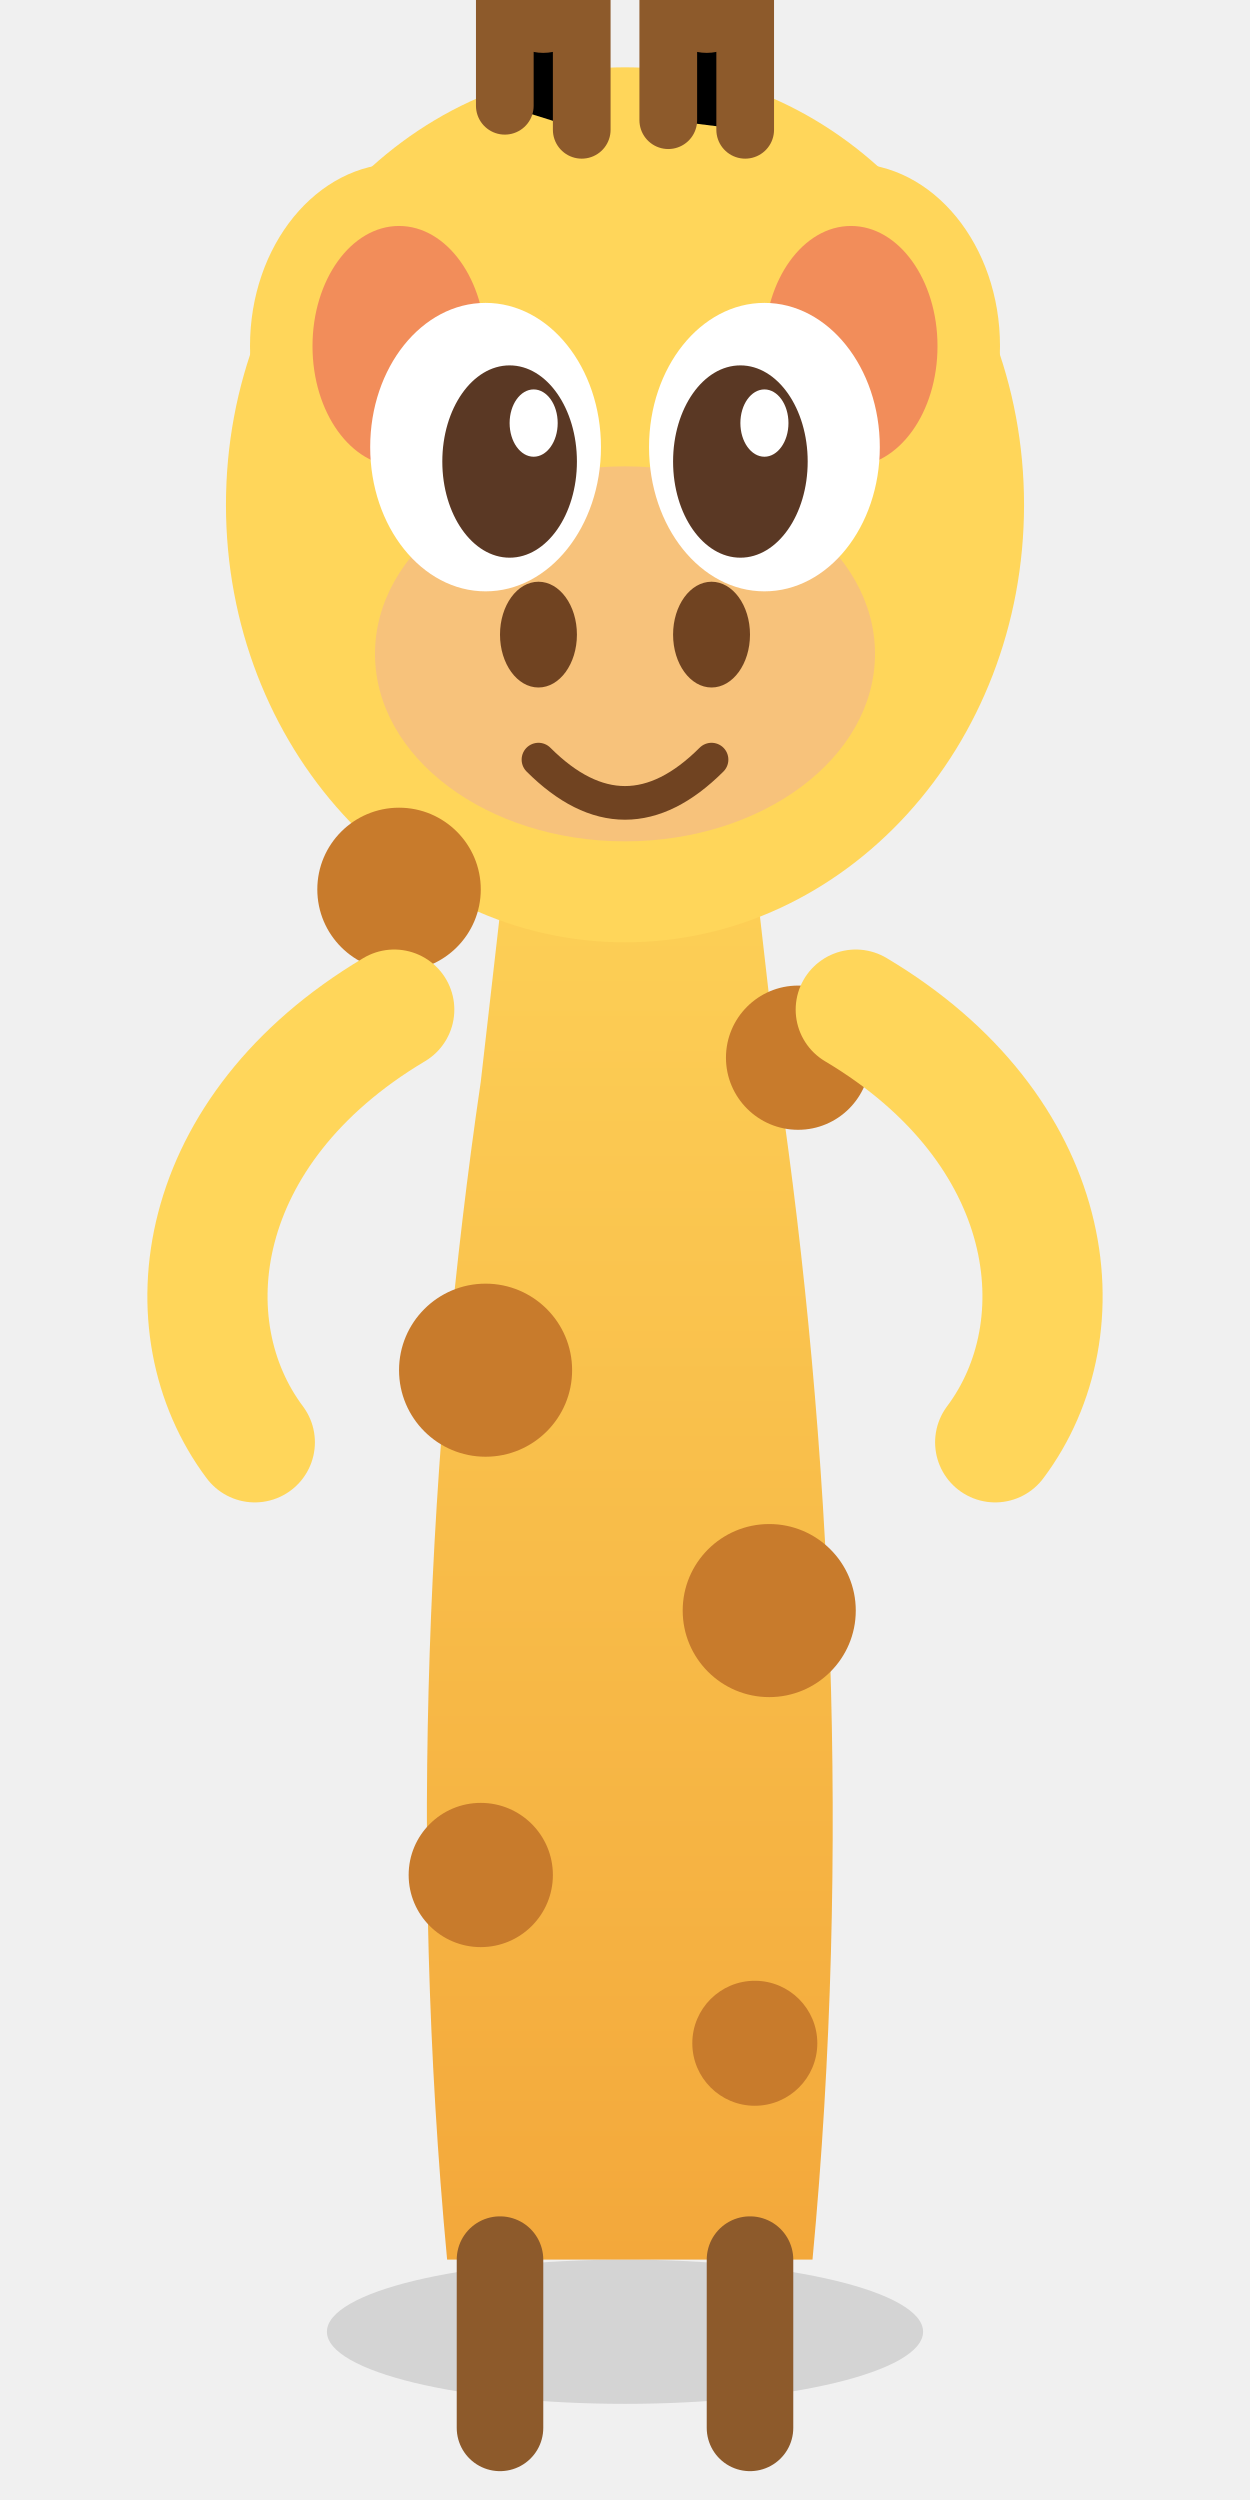
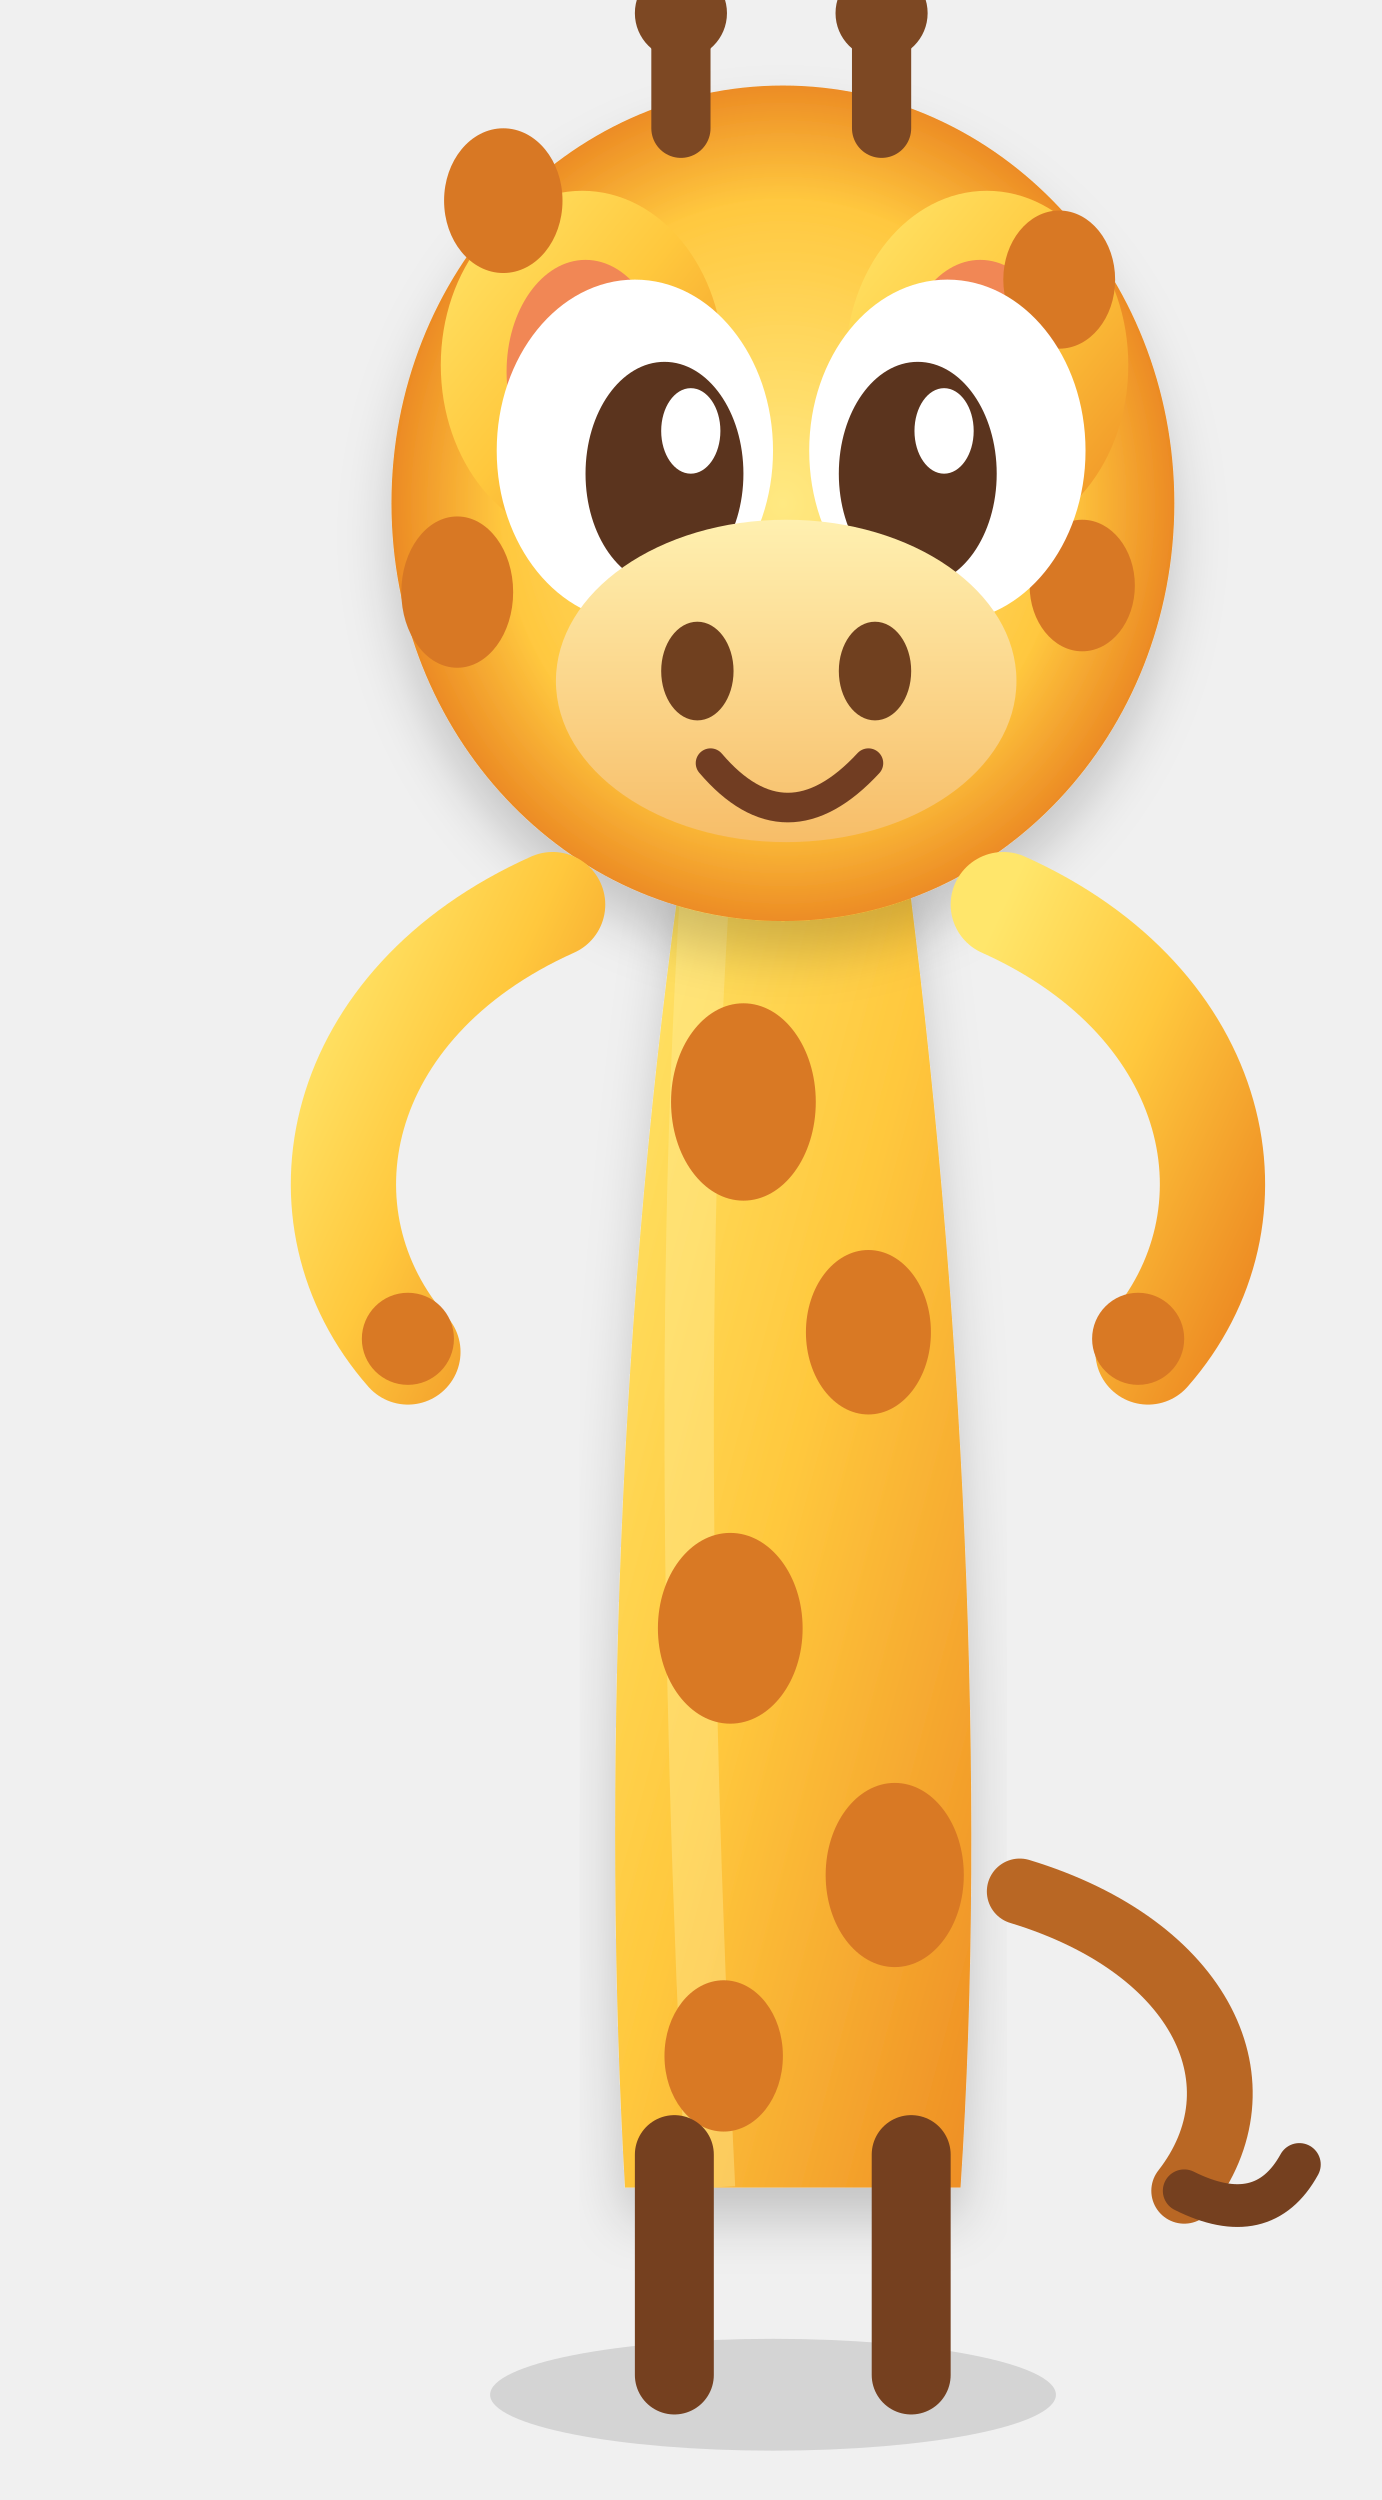
- <svg xmlns="http://www.w3.org/2000/svg" viewBox="0 0 260 520">
+ <svg xmlns="http://www.w3.org/2000/svg" viewBox="0 0 420 760">
  <defs>
-     <linearGradient id="g" x2="0" y2="1">
-       <stop stop-color="#ffd85c" />
-       <stop offset="1" stop-color="#f3a83b" />
+     <linearGradient id="gold" x1="0" y1="0" x2="1" y2="1">
+       <stop stop-color="#ffe66b" />
+       <stop offset=".48" stop-color="#ffc83d" />
+       <stop offset="1" stop-color="#ee8e24" />
    </linearGradient>
+     <linearGradient id="cream" x1="0" y1="0" x2="0" y2="1">
+       <stop stop-color="#fff0b0" />
+       <stop offset="1" stop-color="#f7bd68" />
+     </linearGradient>
+     <radialGradient id="head">
+       <stop stop-color="#ffe982" />
+       <stop offset=".72" stop-color="#ffc83f" />
+       <stop offset="1" stop-color="#ec8b24" />
+     </radialGradient>
+     <filter id="shadow">
+       <feDropShadow dx="0" dy="10" stdDeviation="8" flood-opacity=".18" />
+     </filter>
  </defs>
-   <ellipse cx="130" cy="485" rx="62" ry="15" fill="#000" opacity=".12" />
-   <path d="M93 470c-8-85-4-170 7-245l12-105h38l12 105c11 75 15 160 7 245z" fill="url(#g)" />
-   <ellipse cx="130" cy="105" rx="83" ry="91" fill="#ffd65a" />
-   <ellipse cx="83" cy="72" rx="31" ry="38" fill="#ffd65a" />
-   <ellipse cx="177" cy="72" rx="31" ry="38" fill="#ffd65a" />
-   <ellipse cx="83" cy="72" rx="18" ry="25" fill="#f28d5a" />
-   <ellipse cx="177" cy="72" rx="18" ry="25" fill="#f28d5a" />
-   <path d="M105 22V-2h16v29M139 25V-2h16v29" stroke="#8d5a2b" stroke-width="12" stroke-linecap="round" />
-   <circle cx="113" cy="1" r="10" fill="#8d5a2b" />
-   <circle cx="147" cy="1" r="10" fill="#8d5a2b" />
-   <ellipse cx="130" cy="136" rx="52" ry="39" fill="#f7c27b" />
-   <ellipse cx="112" cy="132" rx="8" ry="11" fill="#704321" />
-   <ellipse cx="148" cy="132" rx="8" ry="11" fill="#704321" />
-   <ellipse cx="101" cy="93" rx="24" ry="30" fill="#fff" />
-   <ellipse cx="159" cy="93" rx="24" ry="30" fill="#fff" />
-   <ellipse cx="106" cy="96" rx="14" ry="20" fill="#5a3824" />
-   <ellipse cx="154" cy="96" rx="14" ry="20" fill="#5a3824" />
-   <ellipse cx="111" cy="88" rx="5" ry="7" fill="#fff" />
-   <ellipse cx="159" cy="88" rx="5" ry="7" fill="#fff" />
-   <path d="M112 158q18 18 36 0" fill="none" stroke="#704321" stroke-width="7" stroke-linecap="round" />
-   <g fill="#c87b2c">
-     <circle cx="83" cy="185" r="17" />
-     <circle cx="166" cy="220" r="15" />
-     <circle cx="101" cy="285" r="18" />
-     <circle cx="160" cy="335" r="18" />
-     <circle cx="100" cy="390" r="15" />
-     <circle cx="157" cy="425" r="13" />
+   <ellipse cx="235" cy="728" rx="86" ry="17" fill="#000" opacity=".12" />
+   <path d="M190 665c-7-120-2-270 18-407h67c18 137 25 287 17 407z" fill="url(#gold)" filter="url(#shadow)" />
+   <path d="M215 260c-7 102-8 225 1 405" fill="none" stroke="#fff0a0" stroke-width="15" opacity=".38" />
+   <g fill="#d97924">
+     <ellipse cx="226" cy="335" rx="22" ry="30" />
+     <ellipse cx="264" cy="405" rx="19" ry="25" />
+     <ellipse cx="222" cy="495" rx="22" ry="29" />
+     <ellipse cx="272" cy="570" rx="21" ry="28" />
+     <ellipse cx="220" cy="625" rx="18" ry="23" />
  </g>
-   <path d="M104 470v35M156 470v35" stroke="#8d5a2b" stroke-width="18" stroke-linecap="round" />
-   <path d="M82 210c-42 25-47 66-29 90M178 210c42 25 47 66 29 90" fill="none" stroke="#ffd65a" stroke-width="25" stroke-linecap="round" />
+   <path d="M205 655v67M277 655v67" stroke="#75401f" stroke-width="24" stroke-linecap="round" />
+   <ellipse cx="238" cy="153" rx="119" ry="127" fill="url(#head)" filter="url(#shadow)" />
+   <ellipse cx="177" cy="111" rx="43" ry="53" fill="url(#gold)" />
+   <ellipse cx="300" cy="111" rx="43" ry="53" fill="url(#gold)" />
+   <ellipse cx="178" cy="113" rx="24" ry="34" fill="#f18755" />
+   <ellipse cx="298" cy="113" rx="24" ry="34" fill="#f18755" />
+   <path d="M207 39V5M268 39V5" stroke="#7d4823" stroke-width="18" stroke-linecap="round" />
+   <circle cx="207" cy="4" r="14" fill="#7d4823" />
+   <circle cx="268" cy="4" r="14" fill="#7d4823" />
+   <g fill="#d87824">
+     <ellipse cx="153" cy="61" rx="18" ry="22" />
+     <ellipse cx="322" cy="85" rx="17" ry="21" />
+     <ellipse cx="139" cy="180" rx="17" ry="23" />
+     <ellipse cx="329" cy="178" rx="16" ry="20" />
+   </g>
+   <ellipse cx="193" cy="137" rx="42" ry="52" fill="#fff" />
+   <ellipse cx="288" cy="137" rx="42" ry="52" fill="#fff" />
+   <ellipse cx="202" cy="144" rx="24" ry="34" fill="#5b341e" />
+   <ellipse cx="279" cy="144" rx="24" ry="34" fill="#5b341e" />
+   <ellipse cx="210" cy="131" rx="9" ry="13" fill="#fff" />
+   <ellipse cx="287" cy="131" rx="9" ry="13" fill="#fff" />
+   <ellipse cx="239" cy="207" rx="70" ry="49" fill="url(#cream)" />
+   <ellipse cx="212" cy="204" rx="11" ry="15" fill="#70401f" />
+   <ellipse cx="266" cy="204" rx="11" ry="15" fill="#70401f" />
+   <path d="M216 232q23 27 48 0" fill="none" stroke="#713d22" stroke-width="9" stroke-linecap="round" />
+   <path d="M168 275c-67 30-80 95-44 136" fill="none" stroke="url(#gold)" stroke-width="32" stroke-linecap="round" />
+   <path d="M305 275c67 30 80 95 44 136" fill="none" stroke="url(#gold)" stroke-width="32" stroke-linecap="round" />
+   <circle cx="124" cy="407" r="14" fill="#d97924" />
+   <circle cx="346" cy="407" r="14" fill="#d97924" />
+   <path d="M310 575c56 17 75 59 50 91" fill="none" stroke="#b96724" stroke-width="20" stroke-linecap="round" />
+   <path d="M360 666q24 12 35-8" fill="none" stroke="#75401f" stroke-width="13" stroke-linecap="round" />
</svg>
